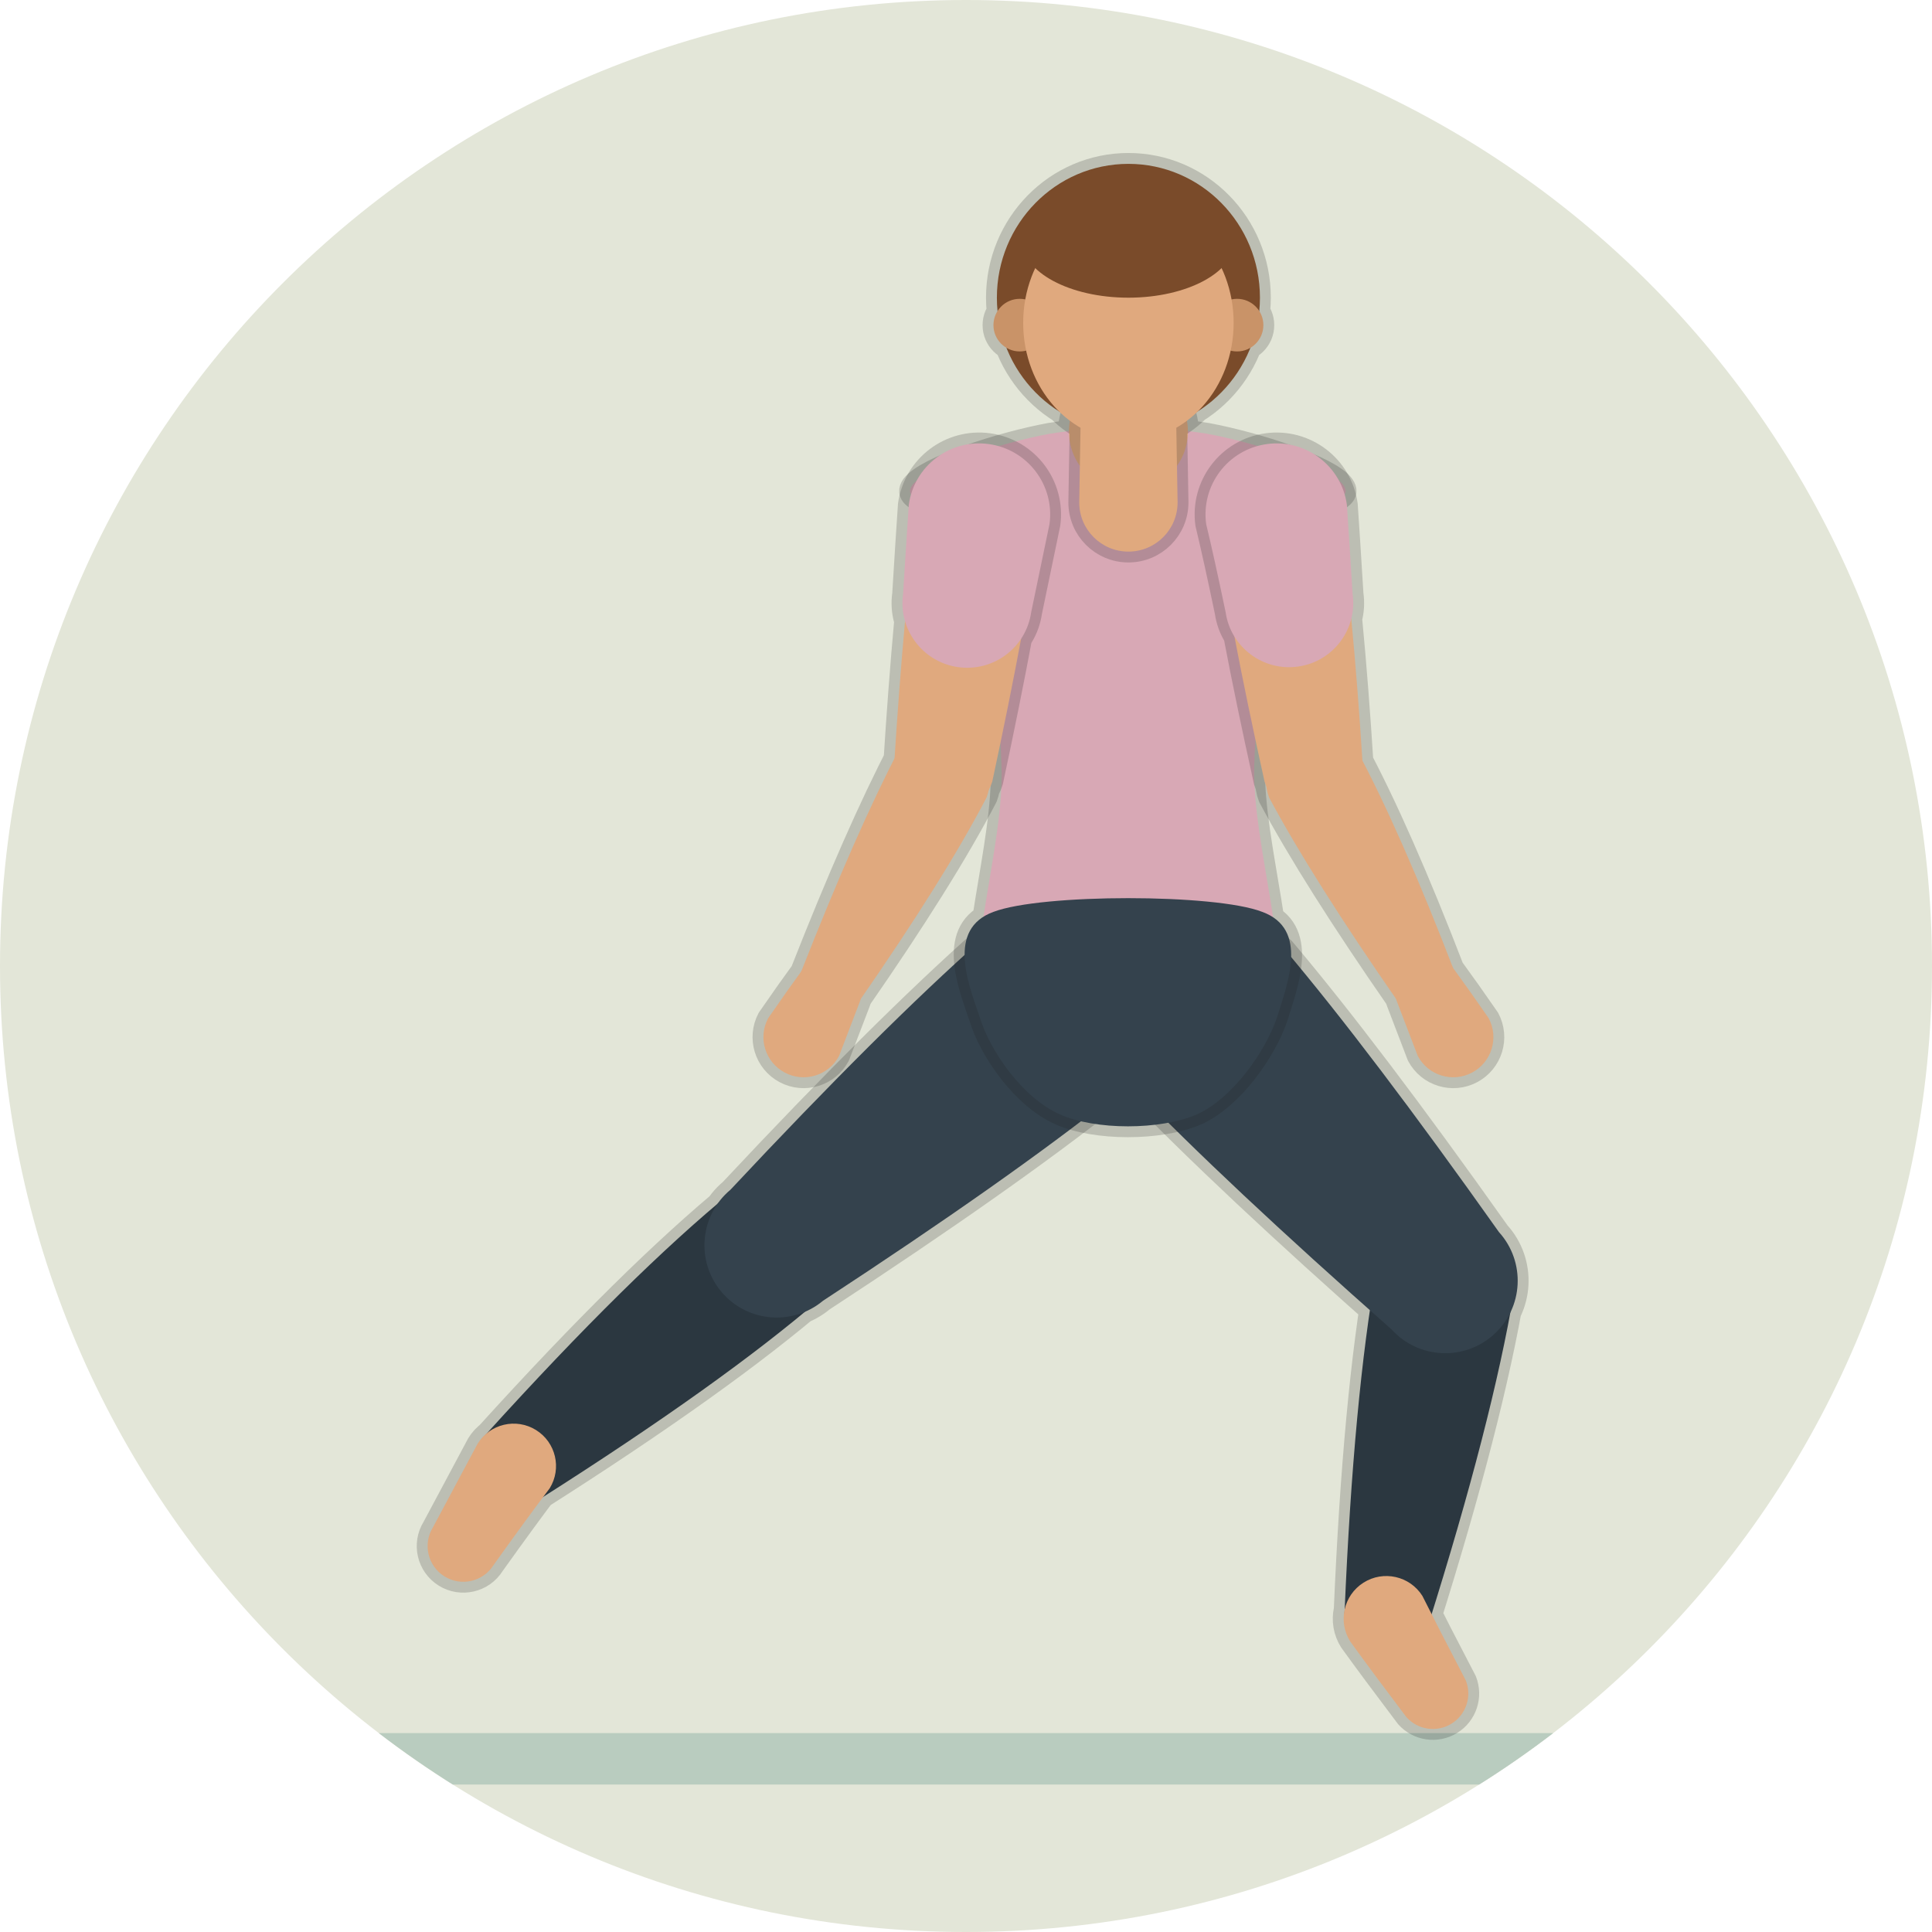
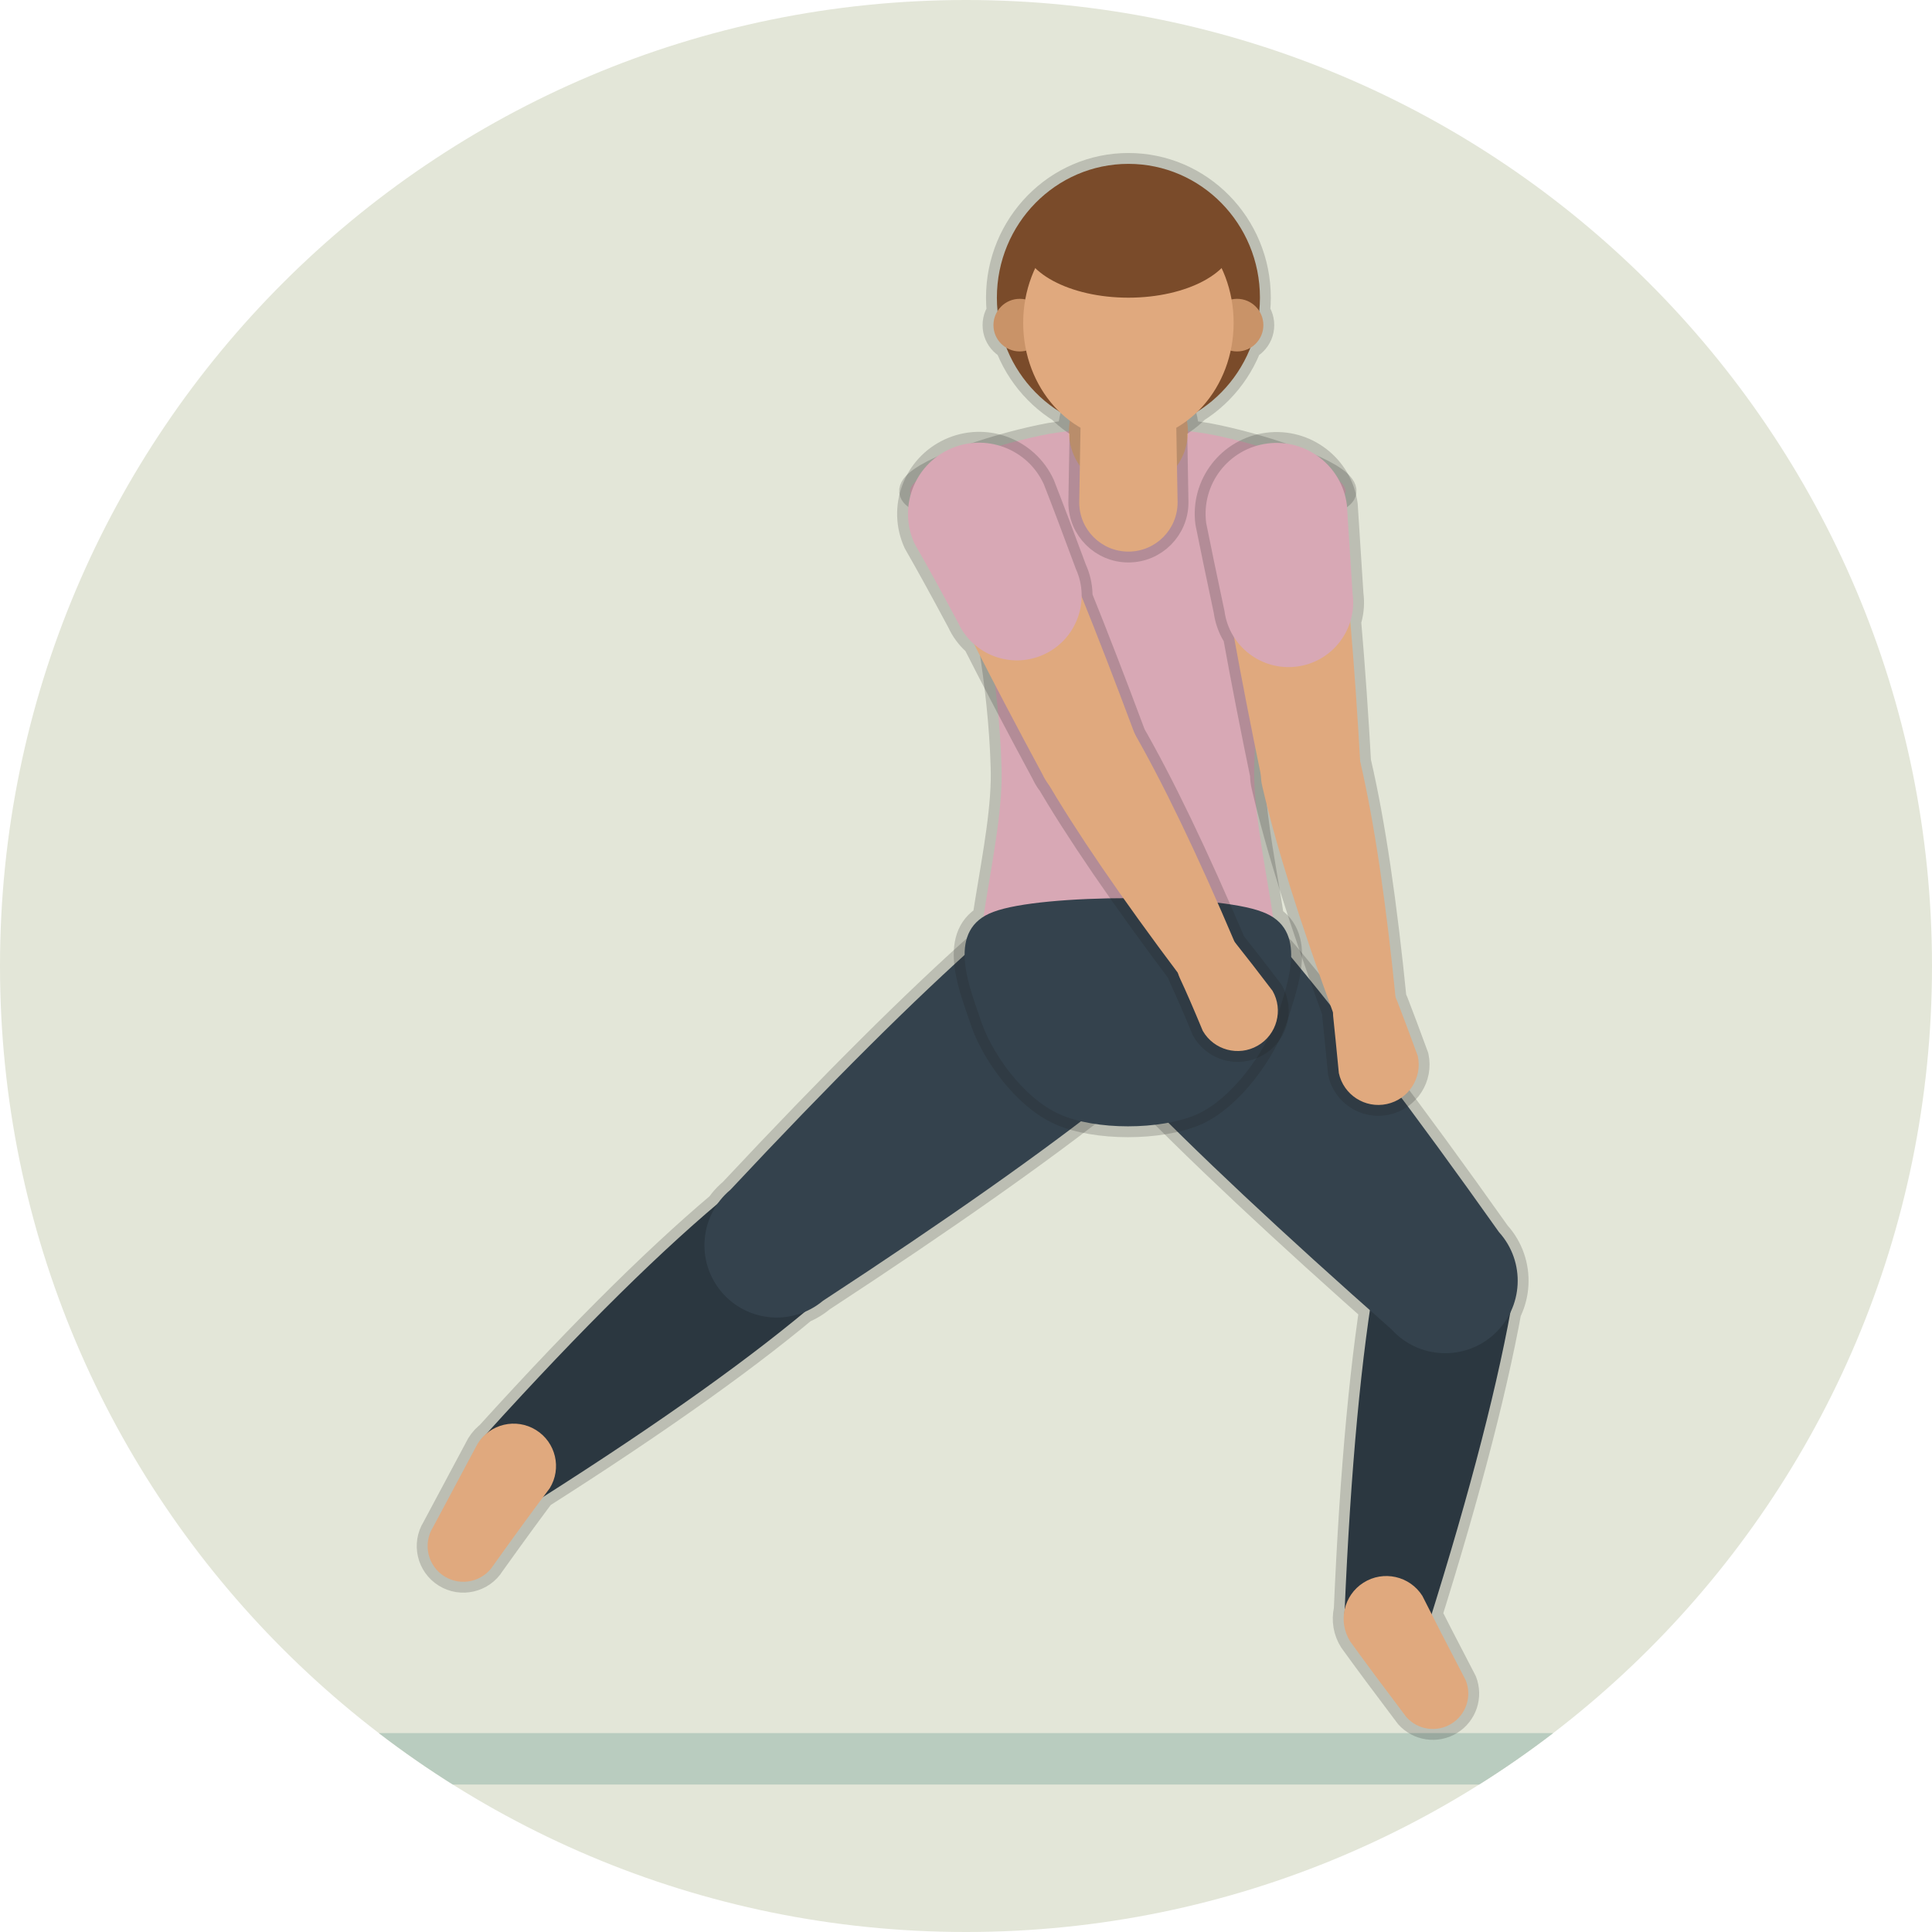
<svg xmlns="http://www.w3.org/2000/svg" viewBox="0 0 200 200" width="400" height="400" role="img" aria-label="Figure facing forward in a wide stance with one knee bent and the other leg straight out to the side.">
  <circle cx="100" cy="100" r="100" fill="#E3E6D8" />
  <clipPath id="c1i8fj9y">
    <circle cx="100" cy="100" r="100" />
  </clipPath>
  <g clip-path="url(#c1i8fj9y)">
    <g transform="translate(100.0 180.0) scale(1.184)">
      <rect x="-57.422" y="-0.5" width="114.844" height="4.5" rx="2.2" fill="#B9CCBF" />
      <g>
        <path d="M-20.5 -47.8Q-29.3 -40.6 -41.9 -26.7A3.7 3.7 0 0 0 -37.2 -21.0Q-21.3 -31.1 -12.7 -38.5A6.1 6.1 0 0 0 -20.5 -47.8ZM1.4 -69.9Q-7.4 -62.1 -20.6 -48.0A6.3 6.3 0 0 0 -12.5 -38.3Q3.7 -48.9 12.9 -56.2A9.0 9.0 0 0 0 1.4 -69.9ZM-42.7 -25.8Q-44.2 -23.0 -46.6 -18.5A3.1 3.1 0 0 0 -41.3 -15.2Q-38.3 -19.4 -36.4 -21.9A3.7 3.7 0 0 0 -42.7 -25.8Z" fill="#1E1F1D" stroke="#1E1F1D" stroke-width="1.9" stroke-linejoin="round" opacity="0.2" />
        <path d="M-20.5 -47.8Q-29.3 -40.6 -41.9 -26.7A3.7 3.7 0 0 0 -37.2 -21.0Q-21.3 -31.1 -12.7 -38.5A6.1 6.1 0 0 0 -20.5 -47.8Z" fill="#2B3740" />
        <path d="M1.4 -69.9Q-7.4 -62.1 -20.6 -48.0A6.3 6.3 0 0 0 -12.5 -38.3Q3.7 -48.9 12.9 -56.2A9.0 9.0 0 0 0 1.4 -69.9Z" fill="#34424D" />
        <path d="M-42.7 -25.8Q-44.2 -23.0 -46.6 -18.5A3.1 3.1 0 0 0 -41.3 -15.2Q-38.3 -19.4 -36.4 -21.9A3.7 3.7 0 0 0 -42.7 -25.8Z" fill="#E0A97E" />
      </g>
      <g>
        <path d="M35.9 -41.1Q33.9 -29.9 33.1 -11.1A3.7 3.7 0 0 0 40.4 -9.9Q46.0 -27.7 47.9 -39.0A6.1 6.1 0 0 0 35.9 -41.1ZM14.5 -57.1Q22.7 -48.6 37.2 -35.8A6.3 6.3 0 0 0 46.6 -44.3Q35.4 -60.1 27.8 -69.1A9.0 9.0 0 0 0 14.5 -57.1ZM33.6 -8.5Q35.4 -6.0 38.5 -1.9A3.1 3.1 0 0 0 43.7 -5.1Q41.3 -9.7 39.9 -12.5A3.7 3.7 0 0 0 33.6 -8.5Z" fill="#1E1F1D" stroke="#1E1F1D" stroke-width="1.9" stroke-linejoin="round" opacity="0.2" />
        <path d="M35.9 -41.1Q33.9 -29.9 33.1 -11.1A3.7 3.7 0 0 0 40.4 -9.9Q46.0 -27.7 47.9 -39.0A6.1 6.1 0 0 0 35.9 -41.1Z" fill="#2B3740" />
        <path d="M14.5 -57.1Q22.7 -48.6 37.2 -35.8A6.3 6.3 0 0 0 46.6 -44.3Q35.4 -60.1 27.8 -69.1A9.0 9.0 0 0 0 14.5 -57.1Z" fill="#34424D" />
        <path d="M33.6 -8.5Q35.4 -6.0 38.5 -1.9A3.1 3.1 0 0 0 43.7 -5.1Q41.3 -9.7 39.9 -12.5A3.7 3.7 0 0 0 33.6 -8.5Z" fill="#E0A97E" />
      </g>
      <g>
        <path d="M1.5 -63.1C-0.3 -67.6 3.4 -78.2 3.1 -85.1C2.9 -91.9 1.5 -100.0 0.1 -104.1C-1.2 -108.2 -5.9 -107.9 -4.7 -109.6C-3.5 -111.2 3.0 -113.3 7.3 -114.1C11.6 -114.8 16.8 -114.8 21.1 -114.1C25.4 -113.3 31.9 -111.2 33.0 -109.6C34.2 -107.9 29.5 -108.2 28.2 -104.1C26.9 -100.0 25.4 -91.9 25.2 -85.1C25.0 -78.2 28.7 -67.6 26.8 -63.1C25.0 -58.6 18.4 -58.1 14.2 -58.1C10.0 -58.1 3.4 -58.6 1.5 -63.1ZM1.2 -63.1C0.2 -66.0 -1.7 -70.8 2.4 -72.3C6.6 -73.9 21.8 -73.9 25.9 -72.3C30.0 -70.8 28.1 -66.0 27.2 -63.1C26.2 -60.1 23.3 -56.0 20.2 -54.6C17.0 -53.2 11.3 -53.2 8.2 -54.6C5.0 -56.0 2.1 -60.1 1.2 -63.1ZM14.2 -109.1A5.2 5.2 0.0 1 0 14.2 -119.5A5.2 5.2 0.0 1 0 14.2 -109.1Z" fill="#1E1F1D" stroke="#1E1F1D" stroke-width="1.9" stroke-linejoin="round" opacity="0.2" />
        <path d="M1.5 -63.1C-0.3 -67.6 3.4 -78.2 3.1 -85.1C2.9 -91.9 1.5 -100.0 0.1 -104.1C-1.2 -108.2 -5.9 -107.9 -4.7 -109.6C-3.5 -111.2 3.0 -113.3 7.3 -114.1C11.6 -114.8 16.8 -114.8 21.1 -114.1C25.4 -113.3 31.9 -111.2 33.0 -109.6C34.2 -107.9 29.5 -108.2 28.2 -104.1C26.9 -100.0 25.4 -91.9 25.2 -85.1C25.0 -78.2 28.7 -67.6 26.8 -63.1C25.0 -58.6 18.4 -58.1 14.2 -58.1C10.0 -58.1 3.4 -58.6 1.5 -63.1Z" fill="#D8A8B5" />
        <path d="M1.2 -63.1C0.2 -66.0 -1.7 -70.8 2.4 -72.3C6.6 -73.9 21.8 -73.9 25.9 -72.3C30.0 -70.8 28.1 -66.0 27.2 -63.1C26.2 -60.1 23.3 -56.0 20.2 -54.6C17.0 -53.2 11.3 -53.2 8.2 -54.6C5.0 -56.0 2.1 -60.1 1.2 -63.1Z" fill="#34424D" />
        <path d="M14.2 -109.1A5.2 5.2 0.0 1 0 14.2 -119.5A5.2 5.2 0.0 1 0 14.2 -109.1Z" fill="#E0A97E" />
      </g>
      <g>
-         <path d="M-4.2 -107.8Q-5.4 -99.2 -6.3 -84.9A4.4 4.4 0 0 0 2.3 -83.7Q5.3 -97.7 6.5 -106.3A5.4 5.4 0 0 0 -4.2 -107.8ZM-5.0 -107.9Q-5.2 -105.0 -5.5 -100.1A5.6 5.6 0 0 0 5.7 -98.5Q6.7 -103.3 7.3 -106.2A6.2 6.2 0 0 0 -5.0 -107.9ZM-5.9 -86.4Q-9.6 -79.3 -14.4 -67.1A2.8 2.8 0 0 0 -9.4 -64.4Q-1.9 -75.2 1.8 -82.3A4.4 4.4 0 0 0 -5.9 -86.4ZM-14.4 -67.1Q-15.5 -65.6 -17.3 -63.0A3.5 3.5 0 0 0 -11.1 -59.7Q-10.0 -62.6 -9.3 -64.4A2.9 2.9 0 0 0 -14.4 -67.1Z" fill="#1E1F1D" stroke="#1E1F1D" stroke-width="1.9" stroke-linejoin="round" opacity="0.2" />
-         <path d="M-4.2 -107.8Q-5.4 -99.2 -6.3 -84.9A4.4 4.4 0 0 0 2.3 -83.7Q5.3 -97.7 6.5 -106.3A5.4 5.4 0 0 0 -4.2 -107.8Z" fill="#E0A97E" />
-         <path d="M-5.0 -107.9Q-5.2 -105.0 -5.5 -100.1A5.6 5.6 0 0 0 5.7 -98.5Q6.7 -103.3 7.3 -106.2A6.2 6.2 0 0 0 -5.0 -107.9Z" fill="#D8A8B5" />
-         <path d="M-5.9 -86.4Q-9.6 -79.3 -14.4 -67.1A2.8 2.8 0 0 0 -9.4 -64.4Q-1.9 -75.2 1.8 -82.3A4.4 4.4 0 0 0 -5.9 -86.4Z" fill="#E0A97E" />
-         <path d="M-14.4 -67.1Q-15.5 -65.6 -17.3 -63.0A3.5 3.5 0 0 0 -11.1 -59.7Q-10.0 -62.6 -9.3 -64.4A2.9 2.9 0 0 0 -14.4 -67.1Z" fill="#E0A97E" />
+         <path d="M-3.7 -104.8Q-0.1 -96.9 6.7 -84.3A4.4 4.4 0 0 0 14.7 -88.0Q9.7 -101.4 6.1 -109.3A5.4 5.4 0 0 0 -3.7 -104.8ZM-4.5 -104.5Q-3.0 -101.9 -0.7 -97.6A5.6 5.6 0 0 0 9.6 -102.3Q7.9 -106.9 6.8 -109.7A6.2 6.2 0 0 0 -4.5 -104.5ZM6.9 -84.0Q10.9 -77.1 18.8 -66.6A2.8 2.8 0 0 0 23.6 -69.4Q18.5 -81.4 14.5 -88.3A4.4 4.4 0 0 0 6.9 -84.0ZM18.7 -66.5Q19.5 -64.8 20.7 -61.9A3.5 3.5 0 0 0 26.8 -65.4Q24.9 -67.9 23.7 -69.4A2.9 2.9 0 0 0 18.7 -66.5Z" fill="#1E1F1D" stroke="#1E1F1D" stroke-width="1.9" stroke-linejoin="round" opacity="0.2" />
+         <path d="M-3.7 -104.8Q-0.1 -96.9 6.7 -84.3A4.4 4.4 0 0 0 14.7 -88.0Q9.7 -101.4 6.1 -109.3A5.4 5.4 0 0 0 -3.7 -104.8Z" fill="#E0A97E" />
+         <path d="M-4.5 -104.5Q-3.0 -101.9 -0.7 -97.6A5.6 5.6 0 0 0 9.6 -102.3Q7.9 -106.9 6.8 -109.7A6.2 6.2 0 0 0 -4.5 -104.5Z" fill="#D8A8B5" />
+         <path d="M6.9 -84.0Q10.9 -77.1 18.8 -66.6A2.8 2.8 0 0 0 23.6 -69.4Q18.5 -81.4 14.5 -88.3A4.4 4.4 0 0 0 6.9 -84.0Z" fill="#E0A97E" />
+         <path d="M18.7 -66.5Q19.5 -64.8 20.7 -61.9A3.5 3.5 0 0 0 26.8 -65.4Q24.9 -67.9 23.7 -69.4A2.9 2.9 0 0 0 18.7 -66.5Z" fill="#E0A97E" />
      </g>
      <g>
-         <path d="M21.8 -106.3Q23.0 -97.7 26.1 -83.7A4.4 4.4 0 0 0 34.7 -84.9Q33.8 -99.2 32.5 -107.8A5.4 5.4 0 0 0 21.8 -106.3ZM21.0 -106.2Q21.7 -103.3 22.7 -98.5A5.6 5.6 0 0 0 33.8 -100.1Q33.5 -105.0 33.3 -107.9A6.2 6.2 0 0 0 21.0 -106.2ZM26.5 -82.3Q30.3 -75.2 37.8 -64.4A2.8 2.8 0 0 0 42.7 -67.1Q38.0 -79.3 34.2 -86.4A4.4 4.4 0 0 0 26.5 -82.3ZM37.7 -64.4Q38.4 -62.6 39.5 -59.7A3.5 3.5 0 0 0 45.7 -63.0Q43.9 -65.6 42.8 -67.1A2.9 2.9 0 0 0 37.7 -64.4Z" fill="#1E1F1D" stroke="#1E1F1D" stroke-width="1.9" stroke-linejoin="round" opacity="0.2" />
-         <path d="M21.8 -106.3Q23.0 -97.7 26.1 -83.7A4.4 4.4 0 0 0 34.7 -84.9Q33.8 -99.2 32.5 -107.8A5.4 5.4 0 0 0 21.8 -106.3Z" fill="#E0A97E" />
-         <path d="M21.0 -106.2Q21.7 -103.3 22.7 -98.5A5.6 5.6 0 0 0 33.8 -100.1Q33.5 -105.0 33.3 -107.9A6.2 6.2 0 0 0 21.0 -106.2Z" fill="#D8A8B5" />
-         <path d="M26.5 -82.3Q30.3 -75.2 37.8 -64.4A2.8 2.8 0 0 0 42.7 -67.1Q38.0 -79.3 34.2 -86.4A4.4 4.4 0 0 0 26.5 -82.3Z" fill="#E0A97E" />
-         <path d="M37.7 -64.4Q38.4 -62.6 39.5 -59.7A3.5 3.5 0 0 0 45.7 -63.0Q43.9 -65.6 42.8 -67.1A2.9 2.9 0 0 0 37.7 -64.4Z" fill="#E0A97E" />
+         <path d="M21.8 -106.4Q23.0 -97.7 25.9 -83.7A4.4 4.4 0 0 0 34.5 -84.8Q33.7 -99.1 32.5 -107.8A5.4 5.4 0 0 0 21.8 -106.4ZM21.0 -106.3Q21.6 -103.3 22.6 -98.6A5.6 5.6 0 0 0 33.8 -100.1Q33.5 -104.9 33.3 -107.9A6.2 6.2 0 0 0 21.0 -106.3ZM25.9 -83.3Q27.7 -75.5 32.2 -63.2A2.8 2.8 0 0 0 37.6 -64.4Q36.3 -77.5 34.5 -85.3A4.4 4.4 0 0 0 25.9 -83.3ZM32.1 -63.2Q32.3 -61.3 32.6 -58.2A3.5 3.5 0 0 0 39.5 -59.7Q38.4 -62.7 37.7 -64.5A2.9 2.9 0 0 0 32.1 -63.2Z" fill="#1E1F1D" stroke="#1E1F1D" stroke-width="1.9" stroke-linejoin="round" opacity="0.2" />
+         <path d="M21.8 -106.4Q23.0 -97.7 25.9 -83.7A4.4 4.4 0 0 0 34.5 -84.8Q33.7 -99.1 32.5 -107.8A5.4 5.4 0 0 0 21.8 -106.4Z" fill="#E0A97E" />
+         <path d="M21.0 -106.3Q21.6 -103.3 22.6 -98.6A5.6 5.6 0 0 0 33.8 -100.1Q33.5 -104.9 33.3 -107.9A6.2 6.2 0 0 0 21.0 -106.3Z" fill="#D8A8B5" />
+         <path d="M25.9 -83.3Q27.7 -75.5 32.2 -63.2A2.8 2.8 0 0 0 37.6 -64.4Q36.3 -77.5 34.5 -85.3A4.4 4.4 0 0 0 25.9 -83.3Z" fill="#E0A97E" />
+         <path d="M32.1 -63.2Q32.3 -61.3 32.6 -58.2A3.5 3.5 0 0 0 39.5 -59.7Q38.4 -62.7 37.7 -64.5A2.9 2.9 0 0 0 32.1 -63.2Z" fill="#E0A97E" />
      </g>
      <g>
        <path d="M18.5 -108.1Q18.4 -114.3 18.2 -124.6A4.0 4.0 0 0 0 10.2 -124.6Q10.0 -114.3 9.9 -108.1A4.3 4.3 0 0 0 18.5 -108.1ZM14.2 -114.3A11.5 11.7 0.0 1 0 14.2 -137.7A11.5 11.7 0.0 1 0 14.2 -114.3ZM23.7 -121.3A2.3 2.3 0.0 1 0 23.7 -125.9A2.3 2.3 0.0 1 0 23.7 -121.3ZM4.7 -121.3A2.3 2.3 0.0 1 0 4.7 -125.9A2.3 2.3 0.0 1 0 4.7 -121.3ZM14.2 -113.5A9.2 10.3 0.0 1 0 14.2 -134.1A9.2 10.3 0.0 1 0 14.2 -113.5ZM14.2 -126.0A9.3 5.0 0.0 1 0 14.2 -136.0A9.3 5.0 0.0 1 0 14.2 -126.0Z" fill="#1E1F1D" stroke="#1E1F1D" stroke-width="1.9" stroke-linejoin="round" opacity="0.2" />
        <path d="M18.5 -108.1Q18.4 -114.3 18.2 -124.6A4.0 4.0 0 0 0 10.2 -124.6Q10.0 -114.3 9.9 -108.1A4.3 4.3 0 0 0 18.5 -108.1Z" fill="#E0A97E" />
        <path d="M14.2 -114.3A11.5 11.7 0.0 1 0 14.2 -137.7A11.5 11.7 0.0 1 0 14.2 -114.3Z" fill="#7A4B2A" />
        <path d="M23.7 -121.3A2.3 2.3 0.0 1 0 23.7 -125.9A2.3 2.3 0.0 1 0 23.7 -121.3Z" fill="#C99368" />
        <path d="M4.7 -121.3A2.3 2.3 0.0 1 0 4.7 -125.9A2.3 2.3 0.0 1 0 4.7 -121.3Z" fill="#C99368" />
        <path d="M14.2 -113.5A9.2 10.3 0.0 1 0 14.2 -134.1A9.2 10.3 0.0 1 0 14.2 -113.5Z" fill="#E0A97E" />
        <path d="M14.2 -126.0A9.3 5.0 0.0 1 0 14.2 -136.0A9.3 5.0 0.0 1 0 14.2 -126.0Z" fill="#7A4B2A" />
      </g>
    </g>
  </g>
</svg>
